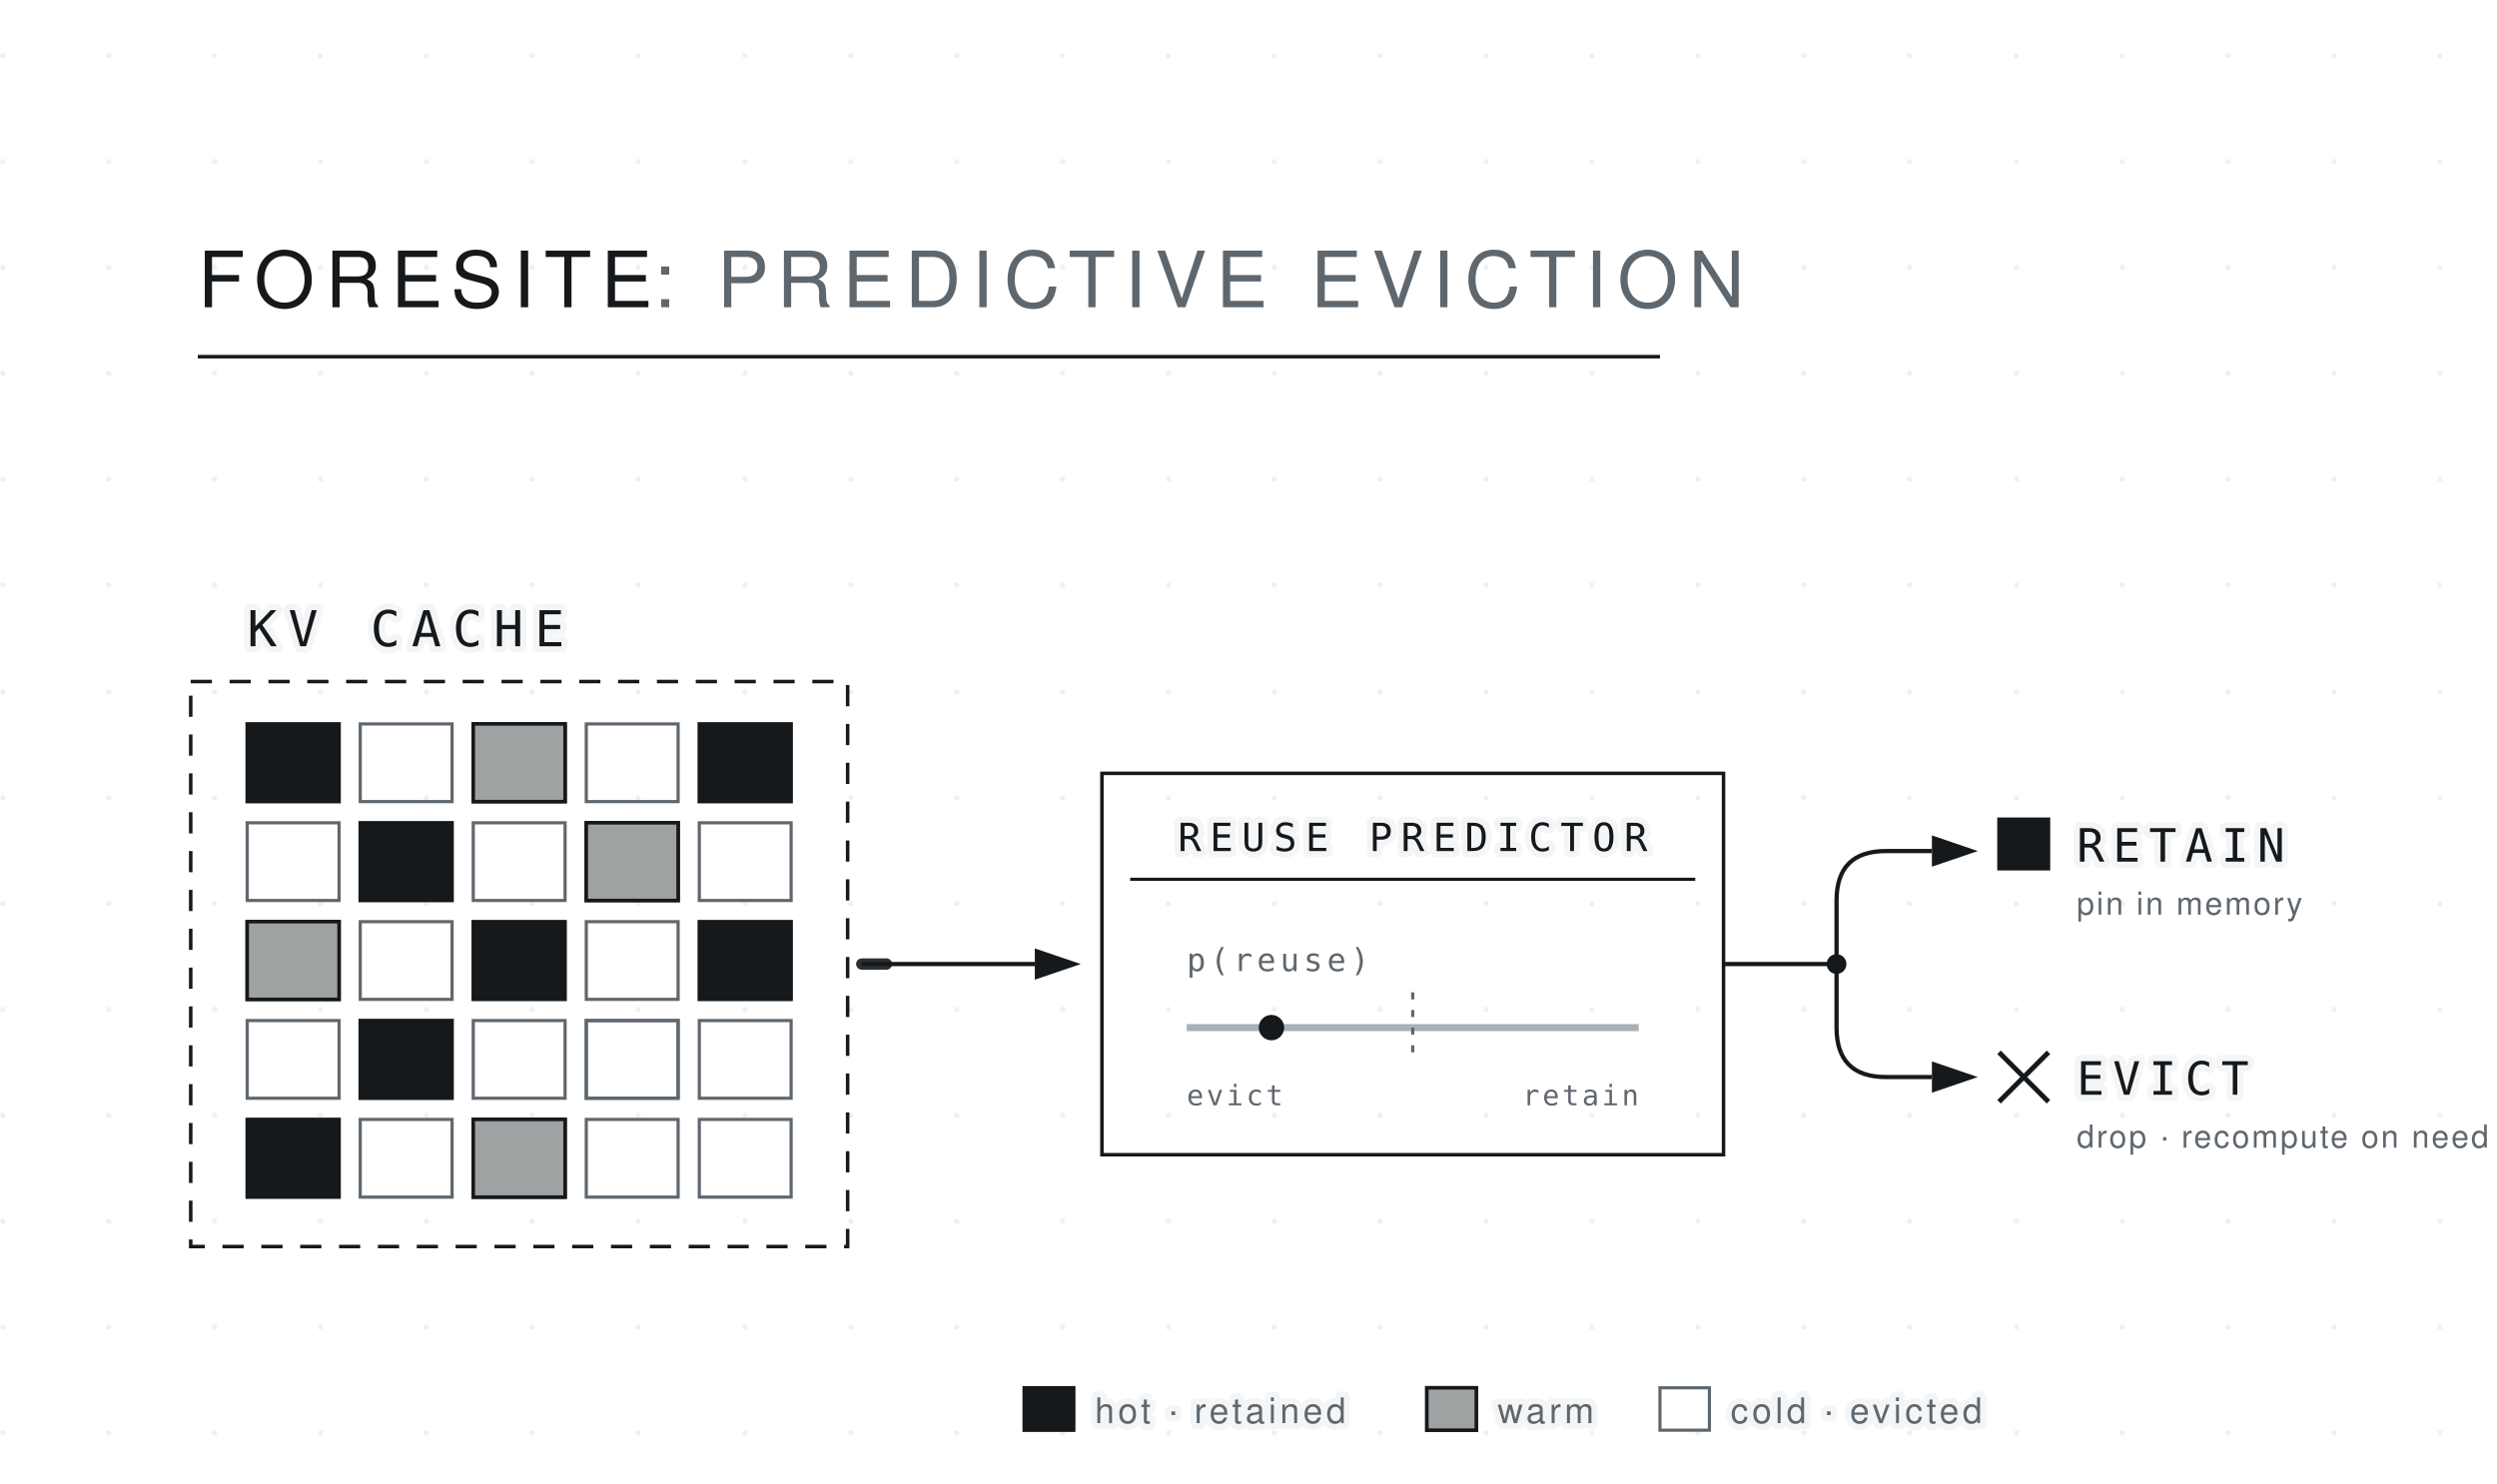
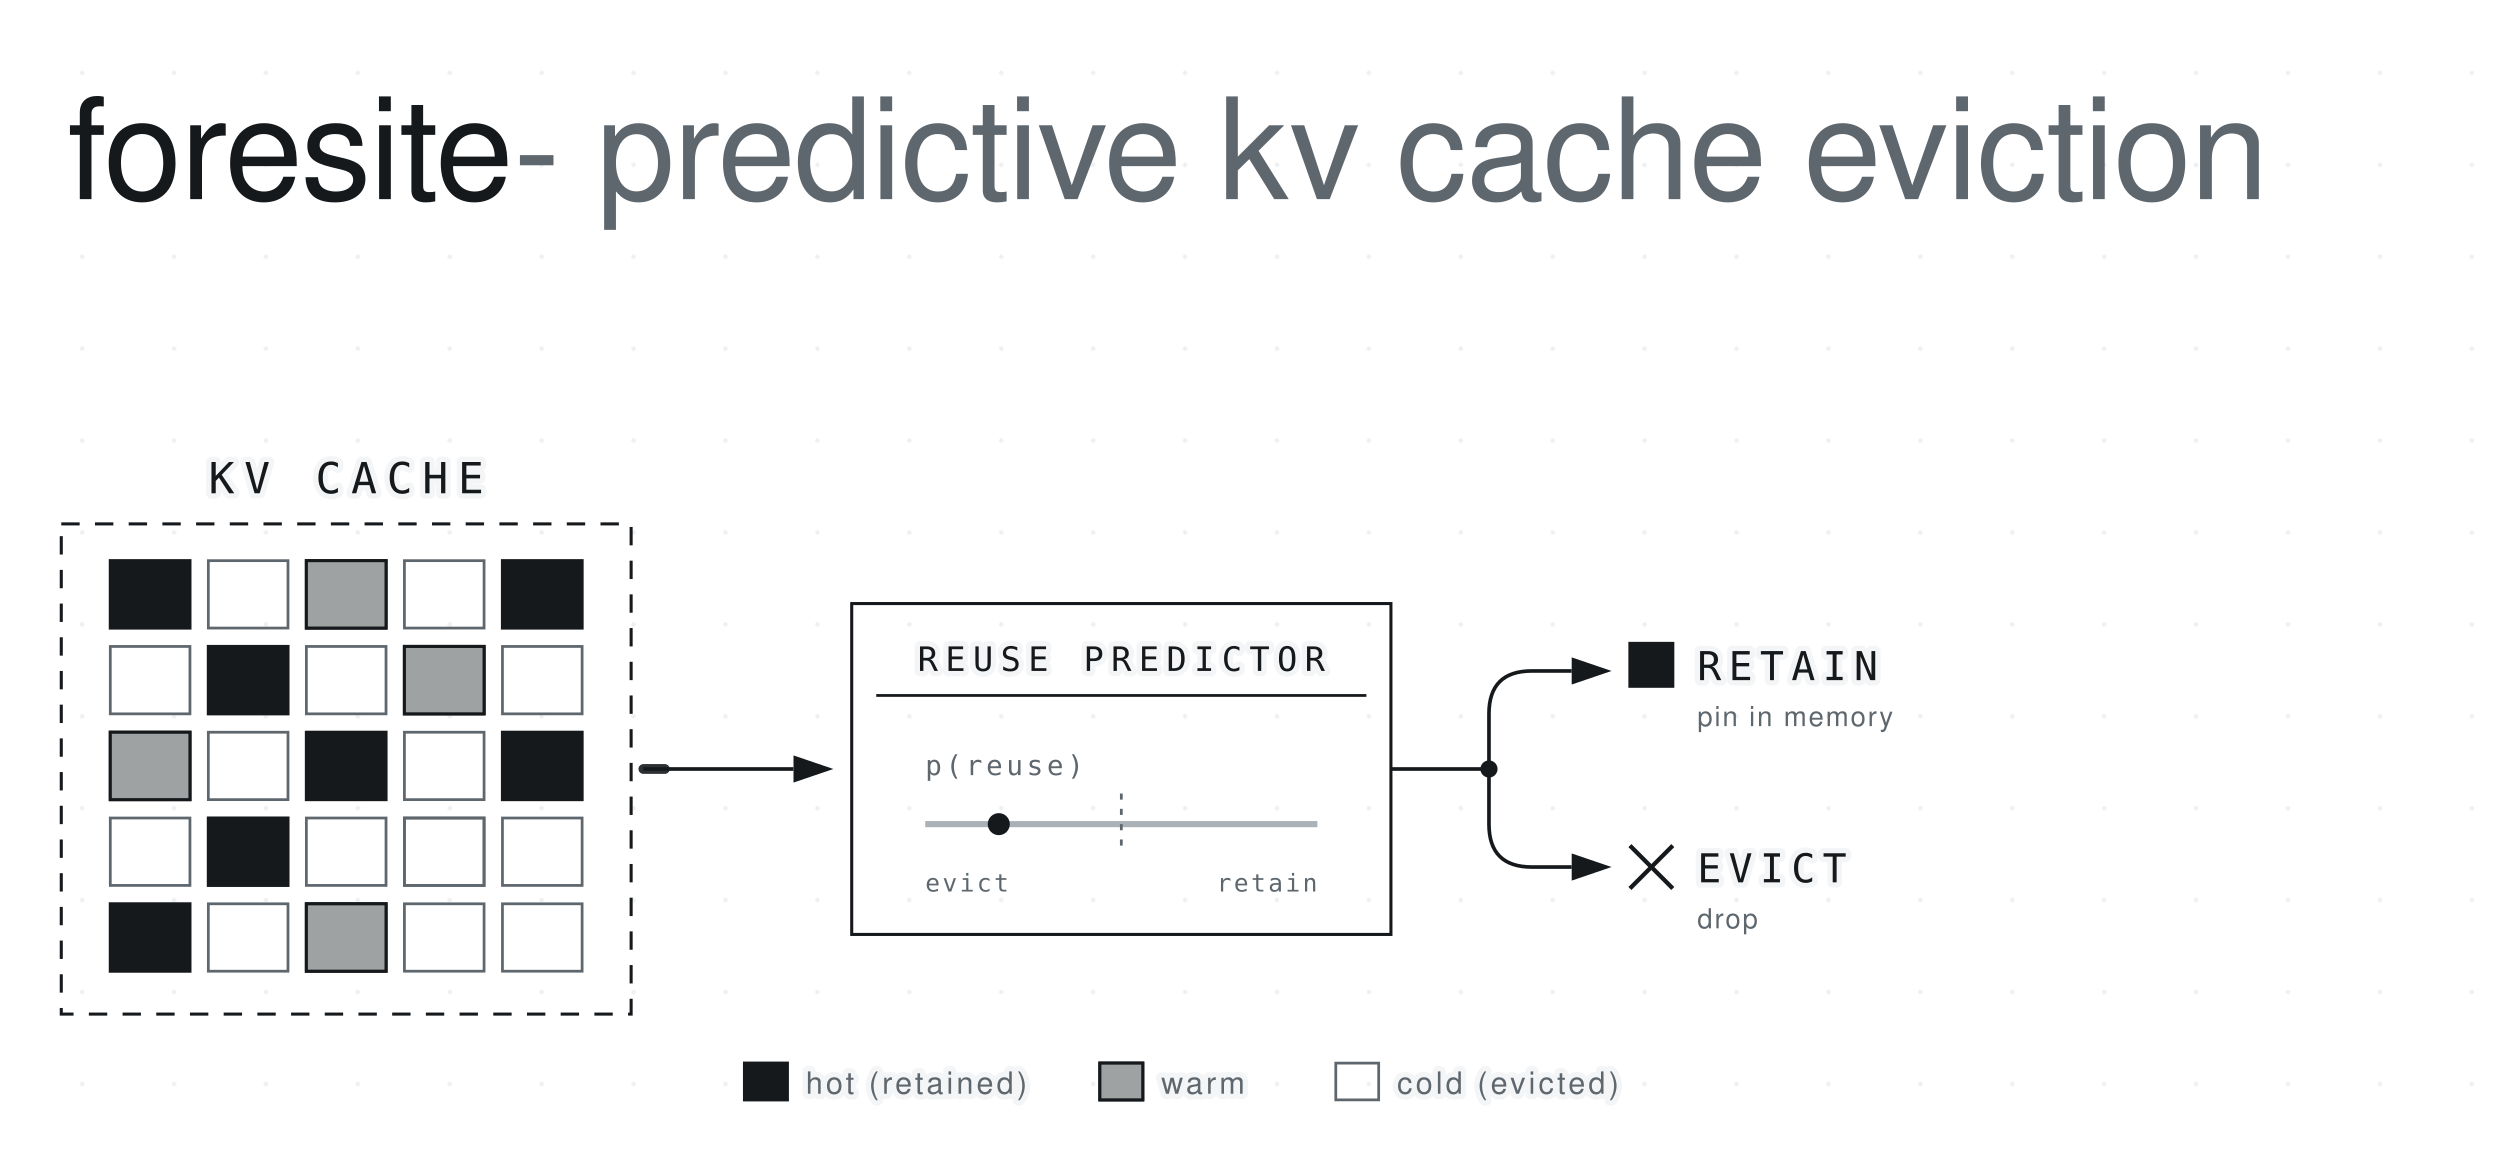
- <svg xmlns="http://www.w3.org/2000/svg" viewBox="0 -15 707 420" width="707" height="420">
+ <svg xmlns="http://www.w3.org/2000/svg" viewBox="34 7 816 380" width="816" height="380">
  <defs>
    <linearGradient id="paper" x1="0" y1="0" x2="0.7" y2="1">
      <stop offset="0%" stop-color="#fbfbfc" />
      <stop offset="100%" stop-color="#eceef0" />
    </linearGradient>
    <pattern id="grid" width="30" height="30" patternUnits="userSpaceOnUse">
      <circle cx="0.8" cy="0.8" r="0.75" fill="#b6bdc3" opacity="0.5" />
    </pattern>
  </defs>
  <rect width="860" height="420" fill="url(#grid)" opacity="0.45" />
-   <text x="56" y="72" font-family="'DM Sans','Helvetica Neue',Helvetica,Arial,sans-serif" font-size="22" fill="#16191c" letter-spacing="3.0" font-weight="500">FORESITE<tspan fill="#5f676e">: PREDICTIVE EVICTION</tspan>
+   <text x="56" y="72" font-family="'Helvetica Neue',Helvetica,Arial,sans-serif" font-size="46" fill="#16191c" letter-spacing="-0.5" font-weight="500">foresite<tspan fill="#5f676e"> - predictive kv cache eviction</tspan>
  </text>
-   <line x1="56" y1="86" x2="470" y2="86" stroke="#16191c" stroke-width="1" />
-   <text x="70" y="168" font-family="'JetBrains Mono','SFMono-Regular',ui-monospace,monospace" font-size="14" fill="#16191c" text-anchor="start" letter-spacing="3.2" font-weight="400" stroke="#f4f5f6" stroke-width="3.5" paint-order="stroke" stroke-linejoin="round">KV CACHE</text>
+   <text x="147" y="168" font-family="'JetBrains Mono','SFMono-Regular',ui-monospace,monospace" font-size="14" fill="#16191c" text-anchor="middle" letter-spacing="3.2" font-weight="400" stroke="#f4f5f6" stroke-width="3.5" paint-order="stroke" stroke-linejoin="round">KV CACHE</text>
  <rect x="54" y="178" width="186" height="160" fill="none" stroke="#16191c" stroke-width="1" stroke-dasharray="6 5" />
  <rect x="70" y="190" width="26" height="22" fill="#16191c" stroke="#16191c" stroke-width="1" />
  <rect x="102" y="190" width="26" height="22" fill="none" stroke="#5f676e" stroke-width="0.9" />
  <rect x="134" y="190" width="26" height="22" fill="#16191c" stroke="#16191c" stroke-width="1" />
  <rect x="134" y="190" width="26" height="22" fill="#f4f5f6" opacity="0.62" />
  <rect x="134" y="190" width="26" height="22" fill="none" stroke="#16191c" stroke-width="1" />
  <rect x="166" y="190" width="26" height="22" fill="none" stroke="#5f676e" stroke-width="0.9" />
  <rect x="198" y="190" width="26" height="22" fill="#16191c" stroke="#16191c" stroke-width="1" />
  <rect x="70" y="218" width="26" height="22" fill="none" stroke="#5f676e" stroke-width="0.9" />
  <rect x="102" y="218" width="26" height="22" fill="#16191c" stroke="#16191c" stroke-width="1" />
  <rect x="134" y="218" width="26" height="22" fill="none" stroke="#5f676e" stroke-width="0.9" />
  <rect x="166" y="218" width="26" height="22" fill="#16191c" stroke="#16191c" stroke-width="1" />
  <rect x="166" y="218" width="26" height="22" fill="#f4f5f6" opacity="0.62" />
  <rect x="166" y="218" width="26" height="22" fill="none" stroke="#16191c" stroke-width="1" />
  <rect x="198" y="218" width="26" height="22" fill="none" stroke="#5f676e" stroke-width="0.9" />
  <rect x="70" y="246" width="26" height="22" fill="#16191c" stroke="#16191c" stroke-width="1" />
  <rect x="70" y="246" width="26" height="22" fill="#f4f5f6" opacity="0.62" />
  <rect x="70" y="246" width="26" height="22" fill="none" stroke="#16191c" stroke-width="1" />
  <rect x="102" y="246" width="26" height="22" fill="none" stroke="#5f676e" stroke-width="0.9" />
  <rect x="134" y="246" width="26" height="22" fill="#16191c" stroke="#16191c" stroke-width="1">
    <animate attributeName="fill-opacity" values="1;1;0.12;0.12;1" keyTimes="0;0.25;0.5;0.75;1" dur="13s" begin="0.0s" repeatCount="indefinite" />
  </rect>
  <rect x="166" y="246" width="26" height="22" fill="none" stroke="#5f676e" stroke-width="0.9" />
  <rect x="198" y="246" width="26" height="22" fill="#16191c" stroke="#16191c" stroke-width="1" />
  <rect x="70" y="274" width="26" height="22" fill="none" stroke="#5f676e" stroke-width="0.9" />
  <rect x="102" y="274" width="26" height="22" fill="#16191c" stroke="#16191c" stroke-width="1" />
  <rect x="134" y="274" width="26" height="22" fill="none" stroke="#5f676e" stroke-width="0.9" />
  <rect x="166" y="274" width="26" height="22" fill="none" stroke="#5f676e" stroke-width="0.9" />
  <rect x="166" y="274" width="26" height="22" fill="#16191c" fill-opacity="0">
    <animate attributeName="fill-opacity" values="0;0;0.85;0.85;0" keyTimes="0;0.3;0.5;0.8;1" dur="13s" begin="2.4s" repeatCount="indefinite" />
  </rect>
  <rect x="166" y="274" width="26" height="22" fill="none" stroke="#5f676e" stroke-width="0.9" />
  <rect x="198" y="274" width="26" height="22" fill="none" stroke="#5f676e" stroke-width="0.9" />
  <rect x="70" y="302" width="26" height="22" fill="#16191c" stroke="#16191c" stroke-width="1" />
  <rect x="102" y="302" width="26" height="22" fill="none" stroke="#5f676e" stroke-width="0.9" />
  <rect x="134" y="302" width="26" height="22" fill="#16191c" stroke="#16191c" stroke-width="1" />
  <rect x="134" y="302" width="26" height="22" fill="#f4f5f6" opacity="0.62" />
  <rect x="134" y="302" width="26" height="22" fill="none" stroke="#16191c" stroke-width="1" />
  <rect x="166" y="302" width="26" height="22" fill="none" stroke="#5f676e" stroke-width="0.9" />
  <rect x="198" y="302" width="26" height="22" fill="none" stroke="#5f676e" stroke-width="0.9" />
  <path d="M244 258 L293 258" fill="none" stroke="#16191c" stroke-width="1.2" />
  <polygon points="306,258 293,262.43 293,253.57" fill="#16191c" />
  <path d="M244 258 L293 258" fill="none" stroke="#16191c" stroke-width="3.2" stroke-linecap="round" stroke-dasharray="7 44" opacity="0.9">
    <animate attributeName="stroke-dashoffset" values="51;0" dur="0.9s" repeatCount="indefinite" />
  </path>
  <rect x="312" y="204" width="176" height="108" fill="none" stroke="#16191c" stroke-width="1" />
  <text x="400" y="226" font-family="'JetBrains Mono','SFMono-Regular',ui-monospace,monospace" font-size="11" fill="#16191c" text-anchor="middle" letter-spacing="2.4" font-weight="400" stroke="#f4f5f6" stroke-width="3.5" paint-order="stroke" stroke-linejoin="round">REUSE PREDICTOR</text>
  <line x1="320" y1="234" x2="480" y2="234" stroke="#16191c" stroke-width="0.9" />
  <text x="336" y="260" font-family="'JetBrains Mono','SFMono-Regular',ui-monospace,monospace" font-size="9" fill="#5f676e" text-anchor="start" letter-spacing="1.2" font-weight="400">p(reuse)</text>
  <line x1="336" y1="276" x2="464" y2="276" stroke="#aab1b7" stroke-width="2" />
  <line x1="400" y1="266" x2="400" y2="286" stroke="#5f676e" stroke-width="0.9" stroke-dasharray="2 3" />
  <circle cx="360" cy="276" r="3.6" fill="#16191c">
    <animate attributeName="cx" values="360;452;360" keyTimes="0;0.5;1" dur="8s" repeatCount="indefinite" />
  </circle>
  <text x="336" y="298" font-family="'JetBrains Mono','SFMono-Regular',ui-monospace,monospace" font-size="8" fill="#5f676e" text-anchor="start" letter-spacing="0.8" font-weight="400">evict</text>
  <text x="464" y="298" font-family="'JetBrains Mono','SFMono-Regular',ui-monospace,monospace" font-size="8" fill="#5f676e" text-anchor="end" letter-spacing="0.8" font-weight="400">retain</text>
  <path d="M488 258 L520 258" fill="none" stroke="#16191c" stroke-width="1.2" />
  <circle cx="520" cy="258" r="2.8" fill="#16191c" />
  <path d="M520 258 L520 240 Q520 226 534 226 L547 226" fill="none" stroke="#16191c" stroke-width="1.2" stroke-linejoin="round" />
  <polygon points="560,226 547,230.43 547,221.57" fill="#16191c" />
  <path d="M520 258 L520 276 Q520 290 534 290 L547 290" fill="none" stroke="#16191c" stroke-width="1.2" stroke-linejoin="round" />
  <polygon points="560,290 547,294.43 547,285.57" fill="#16191c" />
  <g>
    <animate attributeName="opacity" values="0.4;1;0.4" keyTimes="0;0.5;1" dur="8s" repeatCount="indefinite" />
    <rect x="566" y="217" width="14" height="14" fill="#16191c" stroke="#16191c" stroke-width="1" />
    <text x="588" y="229" font-family="'JetBrains Mono','SFMono-Regular',ui-monospace,monospace" font-size="13" fill="#16191c" text-anchor="start" letter-spacing="2.4" font-weight="400" stroke="#f4f5f6" stroke-width="3.5" paint-order="stroke" stroke-linejoin="round">RETAIN</text>
-     <text x="588" y="244" font-family="'DM Sans','Helvetica Neue',Helvetica,Arial,sans-serif" font-size="9" fill="#5f676e" text-anchor="start" letter-spacing="0.6" font-weight="400">pin in memory</text>
+     <text x="588" y="244" font-family="'Geist Sans','Helvetica Neue',Helvetica,Arial,sans-serif" font-size="9" fill="#5f676e" text-anchor="start" letter-spacing="0.6" font-weight="400">pin in memory</text>
  </g>
  <g>
    <animate attributeName="opacity" values="1;0.4;1" keyTimes="0;0.5;1" dur="8s" repeatCount="indefinite" />
    <line x1="566" y1="283" x2="580" y2="297" stroke="#16191c" stroke-width="1.4" />
    <line x1="580" y1="283" x2="566" y2="297" stroke="#16191c" stroke-width="1.4" />
    <text x="588" y="295" font-family="'JetBrains Mono','SFMono-Regular',ui-monospace,monospace" font-size="13" fill="#16191c" text-anchor="start" letter-spacing="2.4" font-weight="400" stroke="#f4f5f6" stroke-width="3.5" paint-order="stroke" stroke-linejoin="round">EVICT</text>
-     <text x="588" y="310" font-family="'DM Sans','Helvetica Neue',Helvetica,Arial,sans-serif" font-size="9" fill="#5f676e" text-anchor="start" letter-spacing="0.6" font-weight="400">drop · recompute on need</text>
+     <text x="588" y="310" font-family="'Geist Sans','Helvetica Neue',Helvetica,Arial,sans-serif" font-size="9" fill="#5f676e" text-anchor="start" letter-spacing="0.6" font-weight="400">drop</text>
  </g>
-   <rect x="290" y="378" width="14" height="12" fill="#16191c" stroke="#16191c" stroke-width="1" />
-   <text x="310" y="388" font-family="'DM Sans','Helvetica Neue',Helvetica,Arial,sans-serif" font-size="10" fill="#5f676e" letter-spacing="1" font-weight="400" stroke="#f4f5f6" stroke-width="3.5" paint-order="stroke" stroke-linejoin="round">hot · retained</text>
-   <rect x="404" y="378" width="14" height="12" fill="#16191c" stroke="#16191c" stroke-width="1" />
-   <rect x="404" y="378" width="14" height="12" fill="#f4f5f6" opacity="0.62" />
-   <rect x="404" y="378" width="14" height="12" fill="none" stroke="#16191c" stroke-width="1" />
-   <text x="424" y="388" font-family="'DM Sans','Helvetica Neue',Helvetica,Arial,sans-serif" font-size="10" fill="#5f676e" letter-spacing="1" font-weight="400" stroke="#f4f5f6" stroke-width="3.5" paint-order="stroke" stroke-linejoin="round">warm</text>
-   <rect x="470" y="378" width="14" height="12" fill="none" stroke="#5f676e" stroke-width="0.9" />
-   <text x="490" y="388" font-family="'DM Sans','Helvetica Neue',Helvetica,Arial,sans-serif" font-size="10" fill="#5f676e" letter-spacing="1" font-weight="400" stroke="#f4f5f6" stroke-width="3.5" paint-order="stroke" stroke-linejoin="round">cold · evicted</text>
+   <g transform="translate(430,0)">
+     <rect x="-153" y="354" width="14" height="12" fill="#16191c" stroke="#16191c" stroke-width="1" />
+     <text x="-133" y="364" font-family="'Geist Sans','Helvetica Neue',Helvetica,Arial,sans-serif" font-size="10" fill="#5f676e" letter-spacing="1" font-weight="400" text-anchor="start" stroke="#f4f5f6" stroke-width="3.5" paint-order="stroke" stroke-linejoin="round">hot (retained)</text>
+     <rect x="-37" y="354" width="14" height="12" fill="#16191c" stroke="#16191c" stroke-width="1" />
+     <rect x="-37" y="354" width="14" height="12" fill="#f4f5f6" opacity="0.62" />
+     <rect x="-37" y="354" width="14" height="12" fill="none" stroke="#16191c" stroke-width="1" />
+     <text x="-17" y="364" font-family="'Geist Sans','Helvetica Neue',Helvetica,Arial,sans-serif" font-size="10" fill="#5f676e" letter-spacing="1" font-weight="400" text-anchor="start" stroke="#f4f5f6" stroke-width="3.5" paint-order="stroke" stroke-linejoin="round">warm</text>
+     <rect x="40" y="354" width="14" height="12" fill="none" stroke="#5f676e" stroke-width="0.9" />
+     <text x="60" y="364" font-family="'Geist Sans','Helvetica Neue',Helvetica,Arial,sans-serif" font-size="10" fill="#5f676e" letter-spacing="1" font-weight="400" text-anchor="start" stroke="#f4f5f6" stroke-width="3.5" paint-order="stroke" stroke-linejoin="round">cold (evicted)</text>
+   </g>
</svg>
